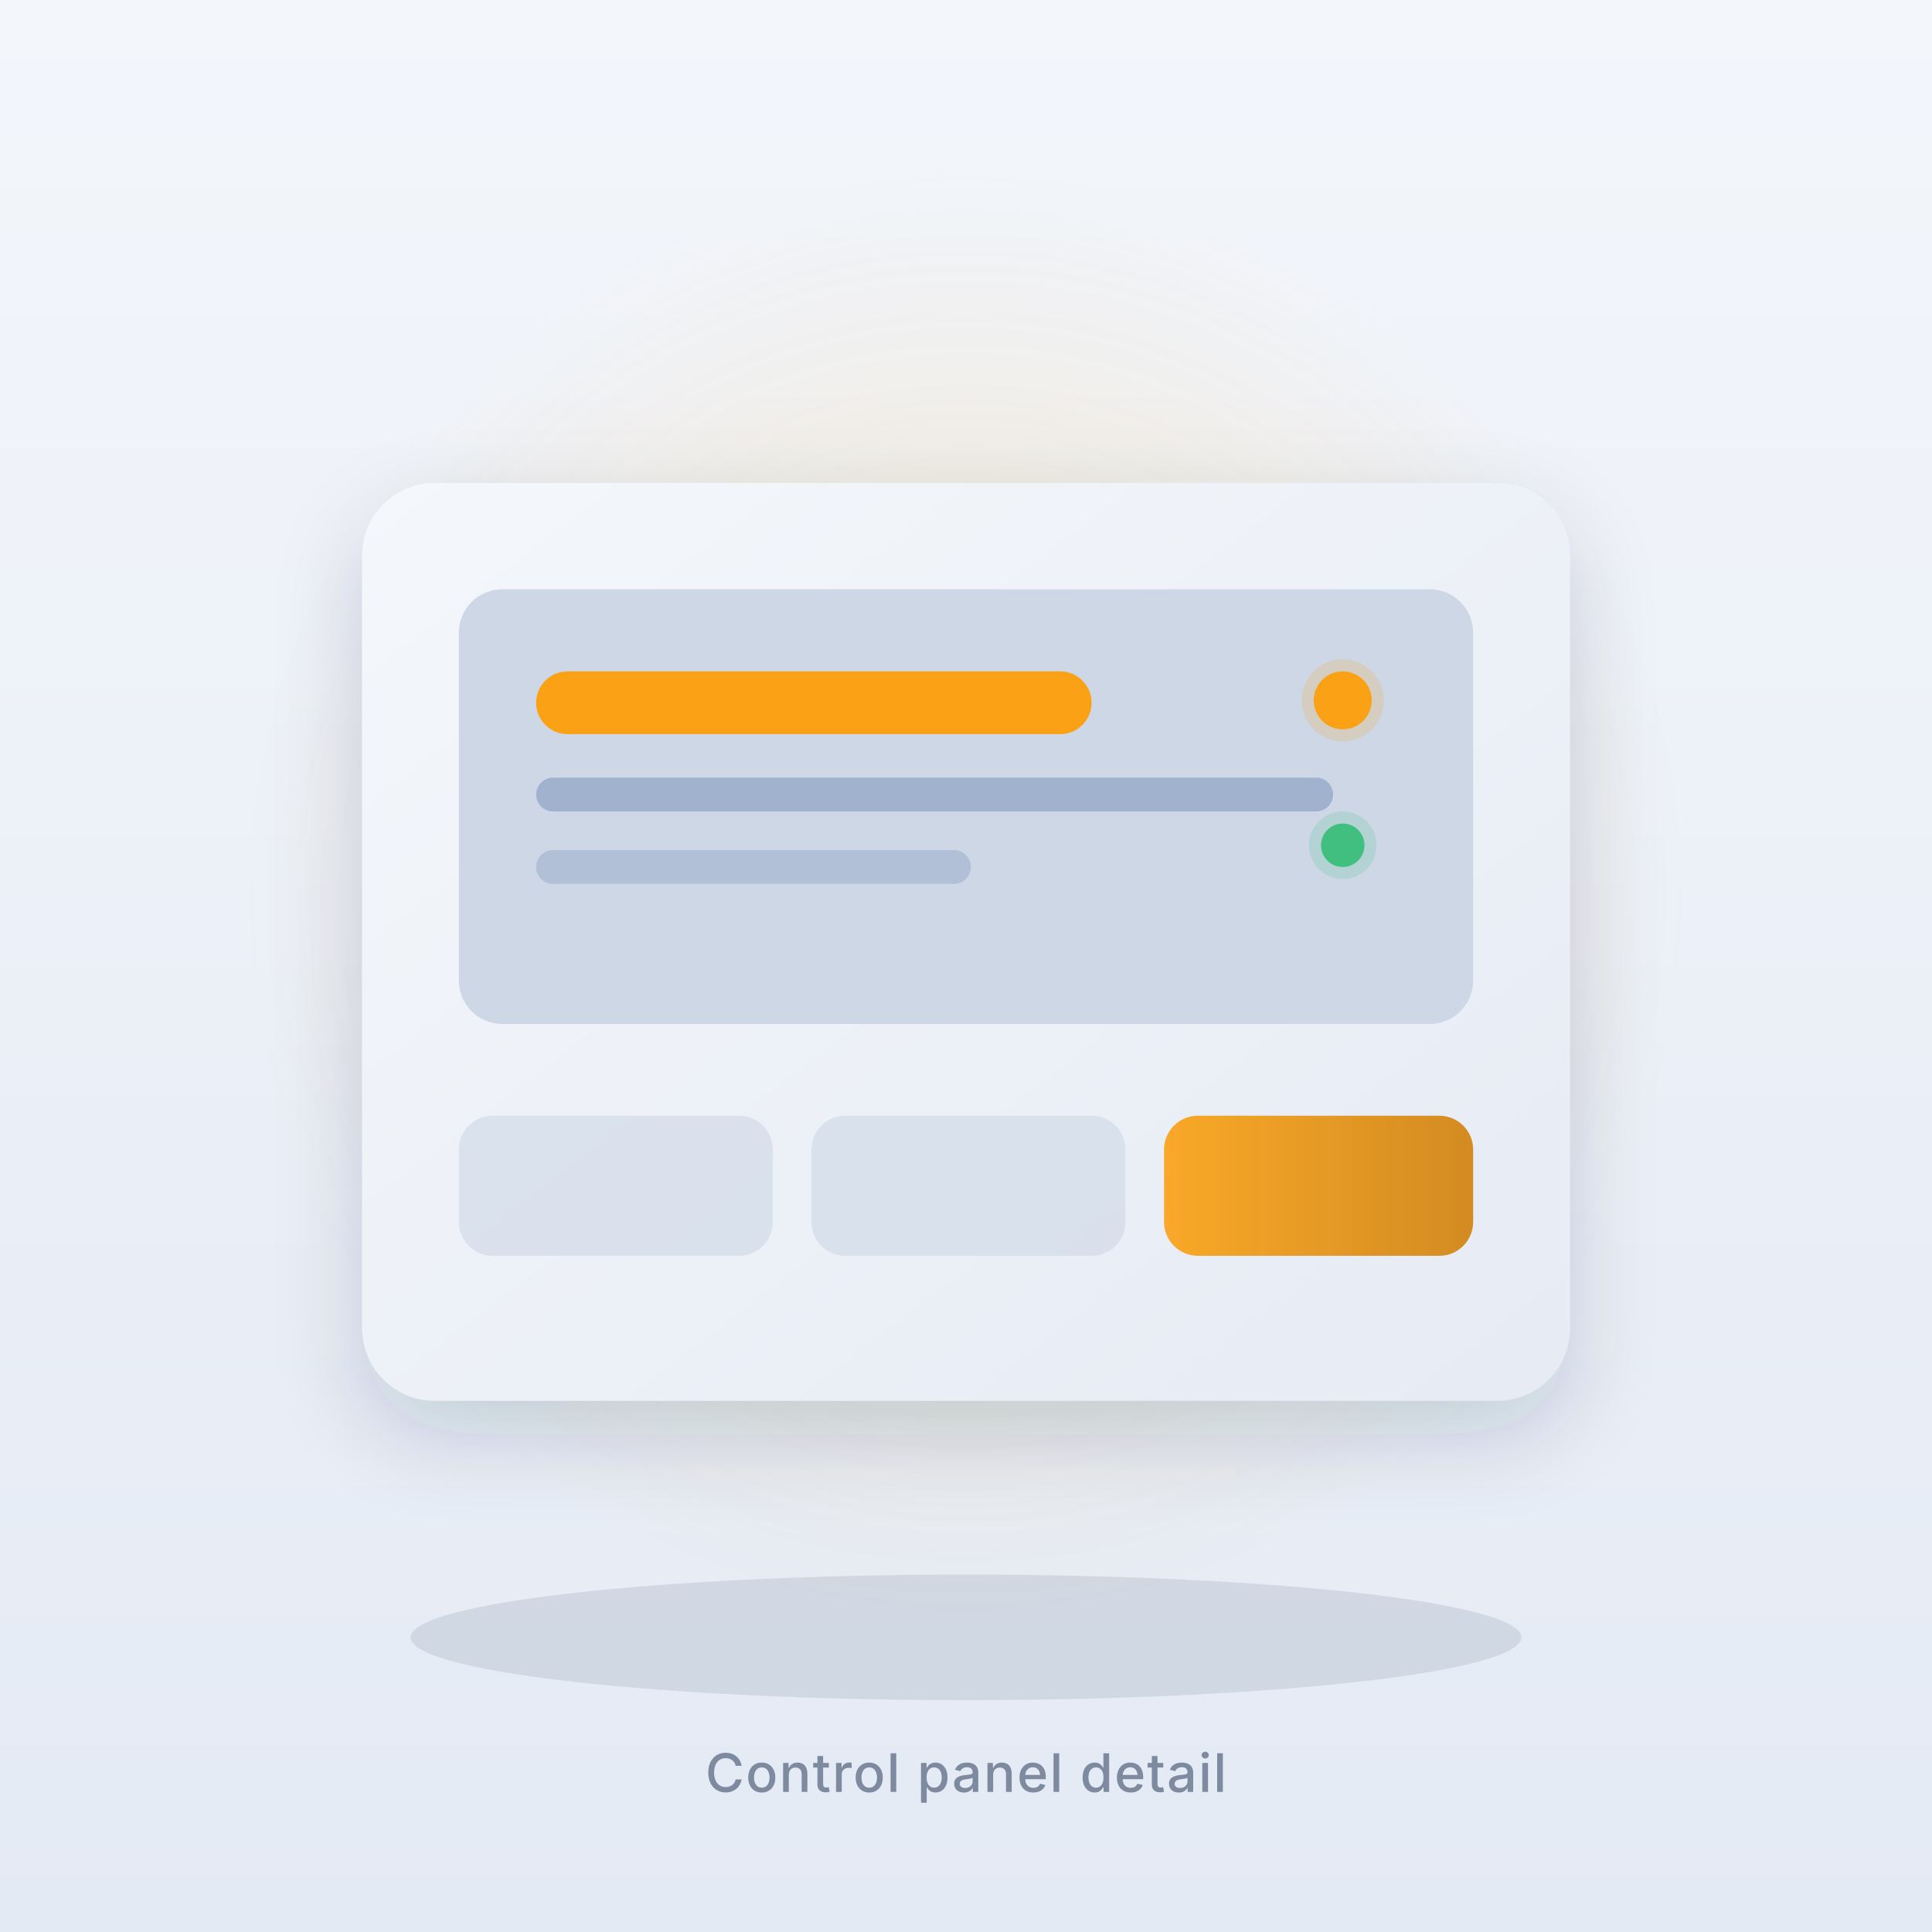
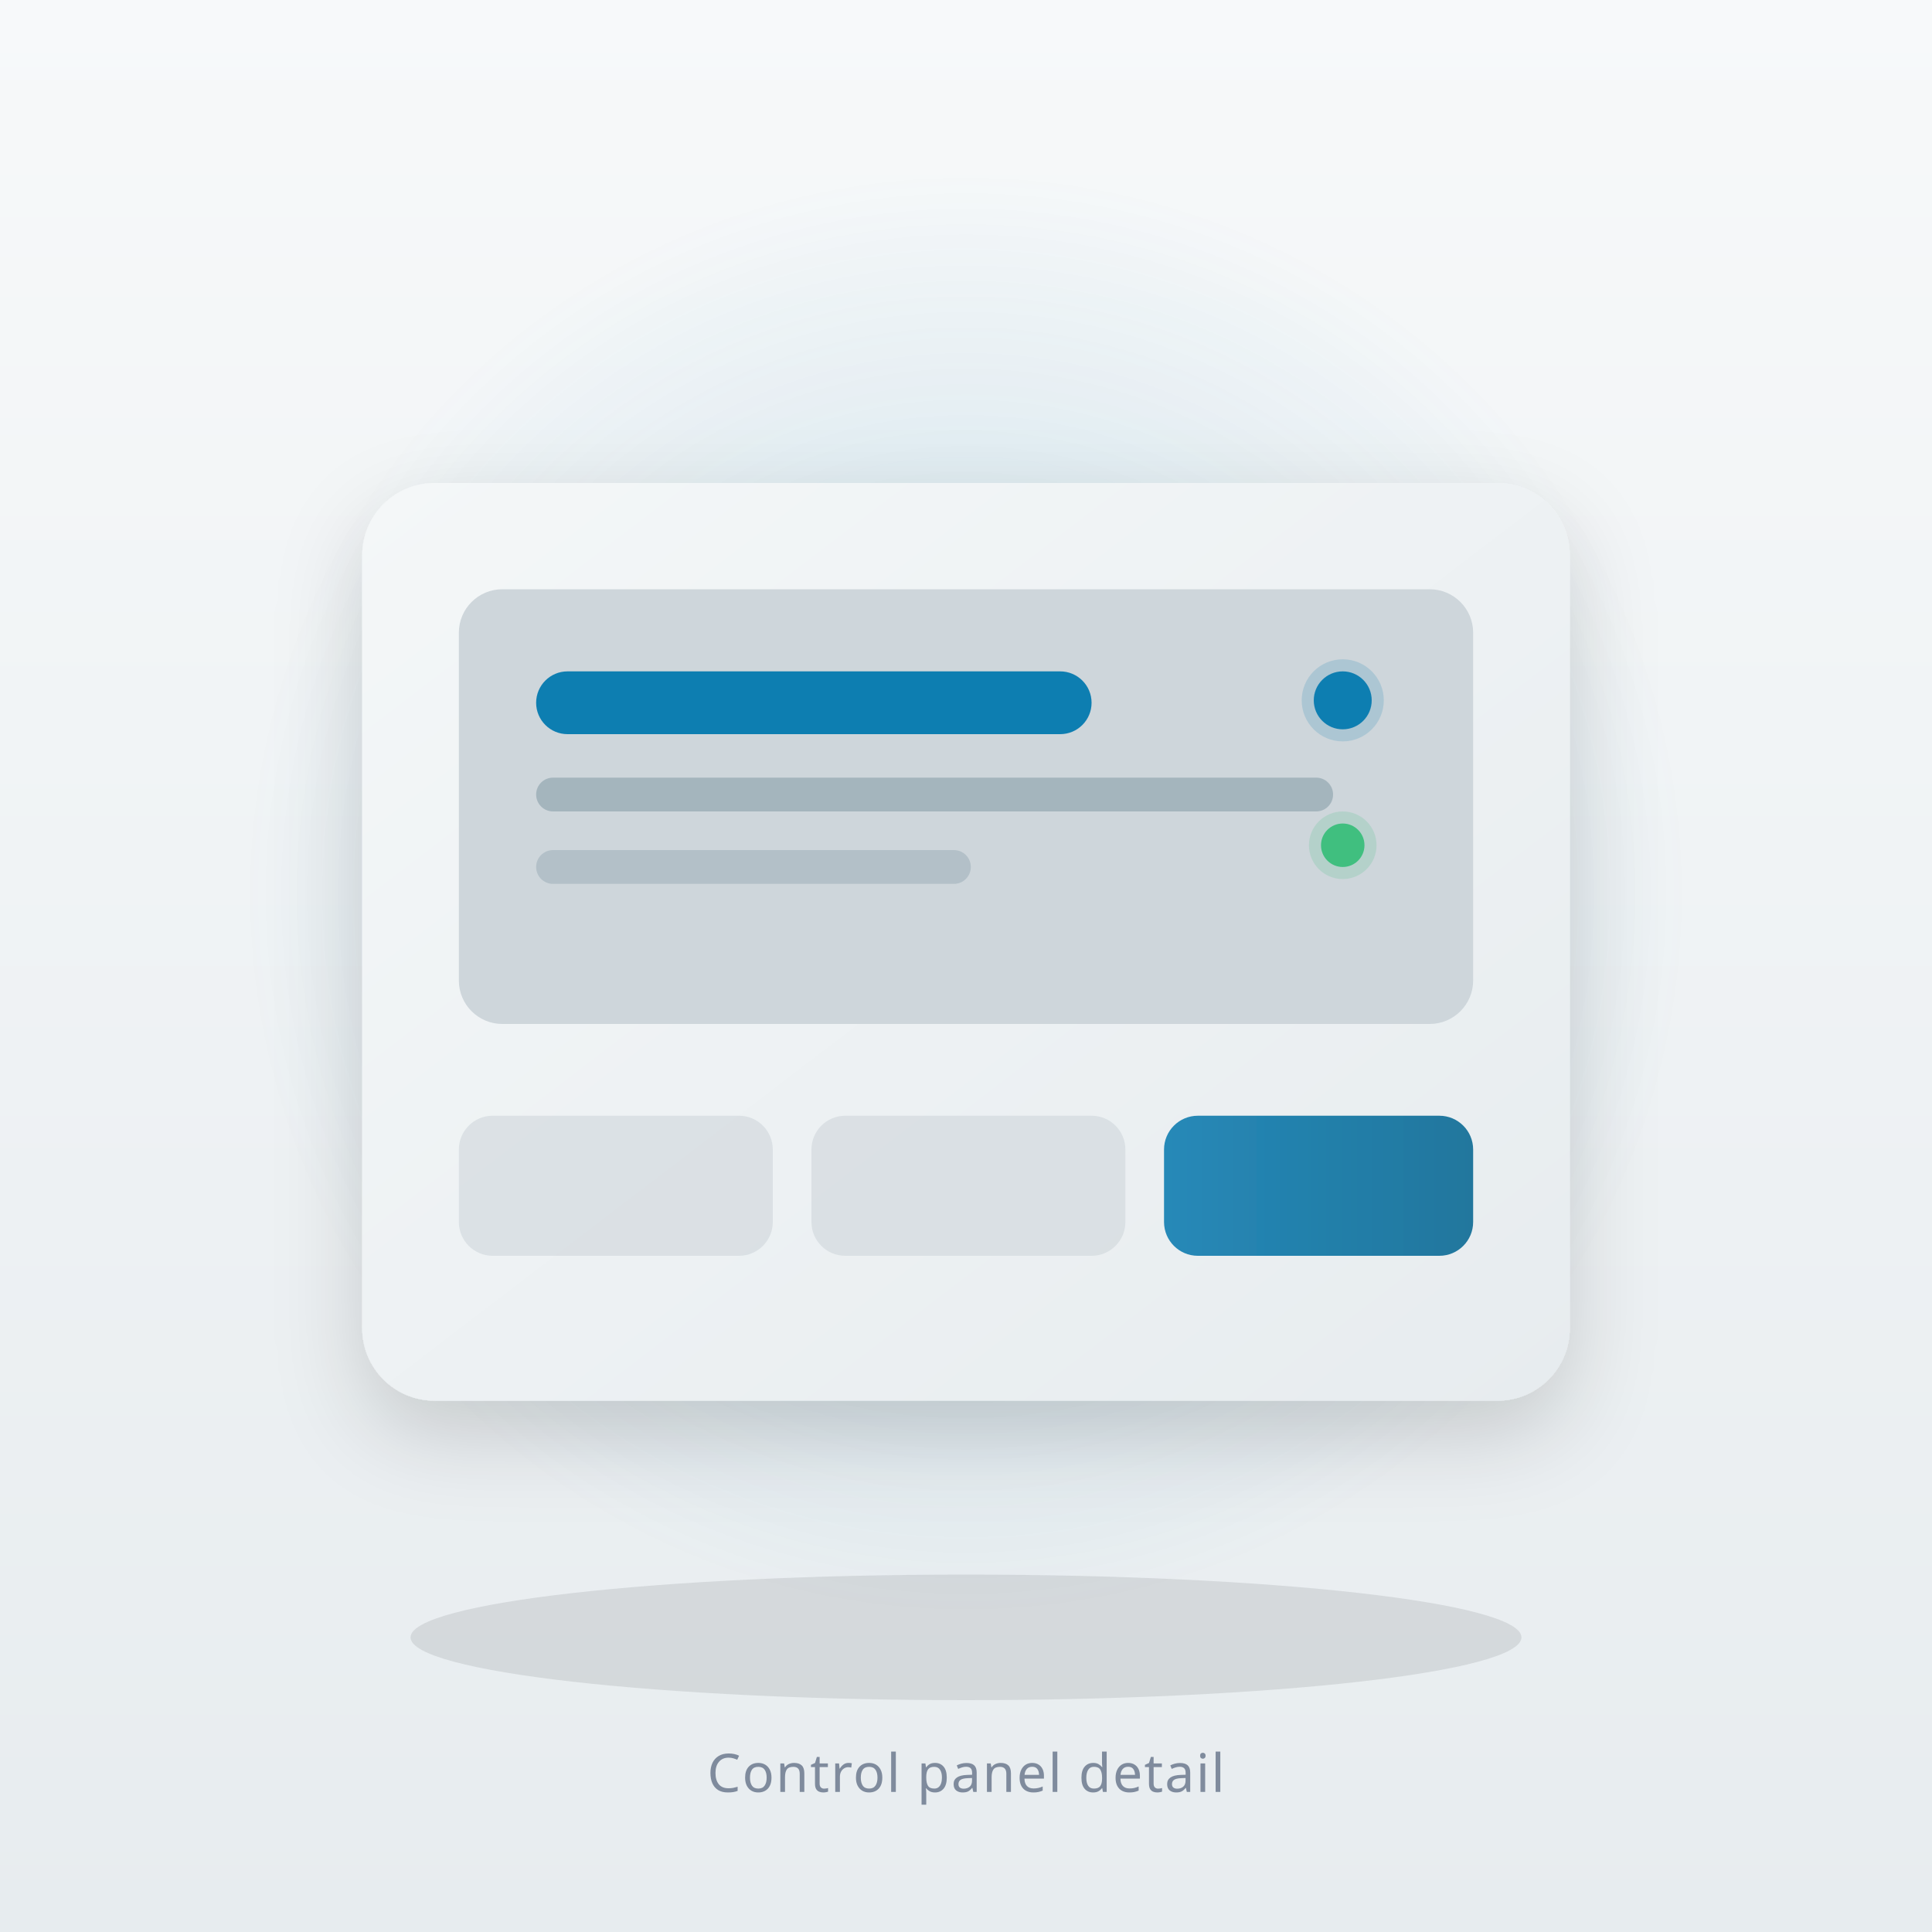
<svg xmlns="http://www.w3.org/2000/svg" viewBox="0 0 800 800" width="800" height="800" role="img" aria-labelledby="inverter-2-detail-title">
  <defs>
    <linearGradient id="bg" x1="0" y1="0" x2="0" y2="1">
-       <stop offset="0" stop-color="#f3f6fb" />
-       <stop offset="1" stop-color="#e4eaf4" />
+       <stop offset="0" stop-color="#f7f9fa" />
+       <stop offset="1" stop-color="#e7ecef" />
    </linearGradient>
    <linearGradient id="body" x1="0" y1="0" x2="1" y2="1">
-       <stop offset="0" stop-color="#f4f7fb" />
-       <stop offset="1" stop-color="#e6ebf4" />
+       <stop offset="0" stop-color="#f4f7f8" />
+       <stop offset="1" stop-color="#e7ecef" />
    </linearGradient>
    <linearGradient id="bodySide" x1="0" y1="0" x2="1" y2="0">
-       <stop offset="0" stop-color="#cdd7e6" />
-       <stop offset="1" stop-color="#e6ebf4" />
+       <stop offset="0" stop-color="#ced6db" />
+       <stop offset="1" stop-color="#e7ecef" />
    </linearGradient>
-     <linearGradient id="amber" x1="0" y1="0" x2="1" y2="0">
-       <stop offset="0" stop-color="#faa113" />
-       <stop offset="1" stop-color="#d1810a" />
+     <linearGradient id="accent" x1="0" y1="0" x2="1" y2="0">
+       <stop offset="0" stop-color="#107eb1" />
+       <stop offset="1" stop-color="#0b6a94" />
    </linearGradient>
    <radialGradient id="glow" cx="0.5" cy="0.5" r="0.5">
-       <stop offset="0" stop-color="#faa113" stop-opacity="0.55" />
-       <stop offset="1" stop-color="#faa113" stop-opacity="0" />
+       <stop offset="0" stop-color="#107eb1" stop-opacity="0.55" />
+       <stop offset="1" stop-color="#107eb1" stop-opacity="0" />
    </radialGradient>
    <filter id="soft" x="-20%" y="-20%" width="140%" height="140%">
-       <feDropShadow dx="0" dy="14" stdDeviation="18" flood-color="#0f2340" flood-opacity="0.16" />
+       <feDropShadow dx="0" dy="14" stdDeviation="18" flood-color="#12181d" flood-opacity="0.16" />
    </filter>
  </defs>
  <rect width="800" height="800" fill="url(#bg)" />
  <circle cx="400" cy="370" r="300" fill="url(#glow)" opacity="0.35" />
-   <ellipse cx="400" cy="678" rx="230" ry="26" fill="#0f2340" opacity="0.1" />
+   <ellipse cx="400" cy="678" rx="230" ry="26" fill="#12181d" opacity="0.1" />
  <g filter="url(#soft)">
    <rect x="150" y="200" width="500" height="380" rx="30" fill="url(#body)" />
-     <rect x="190" y="244" width="420" height="180" rx="18" fill="#cdd7e6" />
-     <rect x="222" y="278" width="230" height="26" rx="13" fill="#faa113" />
-     <rect x="222" y="322" width="330" height="14" rx="7" fill="#8ea3c4" opacity="0.7" />
-     <rect x="222" y="352" width="180" height="14" rx="7" fill="#8ea3c4" opacity="0.45" />
-     <circle cx="556" cy="290" r="12" fill="#faa113" />
-     <circle cx="556" cy="290" r="17" fill="#faa113" opacity="0.18" />
+     <rect x="190" y="244" width="420" height="180" rx="18" fill="#ced6db" />
+     <rect x="222" y="278" width="230" height="26" rx="13" fill="#107eb1" />
+     <rect x="222" y="322" width="330" height="14" rx="7" fill="#93a7b1" opacity="0.7" />
+     <rect x="222" y="352" width="180" height="14" rx="7" fill="#93a7b1" opacity="0.45" />
+     <circle cx="556" cy="290" r="12" fill="#107eb1" />
+     <circle cx="556" cy="290" r="17" fill="#107eb1" opacity="0.18" />
    <circle cx="556" cy="350" r="9" fill="#3fbf7f" />
    <circle cx="556" cy="350" r="14" fill="#3fbf7f" opacity="0.18" />
-     <rect x="190" y="462" width="130" height="58" rx="14" fill="#cdd7e6" opacity="0.6" />
-     <rect x="336" y="462" width="130" height="58" rx="14" fill="#cdd7e6" opacity="0.6" />
-     <rect x="482" y="462" width="128" height="58" rx="14" fill="url(#amber)" opacity="0.9" />
+     <rect x="190" y="462" width="130" height="58" rx="14" fill="#ced6db" opacity="0.6" />
+     <rect x="336" y="462" width="130" height="58" rx="14" fill="#ced6db" opacity="0.6" />
+     <rect x="482" y="462" width="128" height="58" rx="14" fill="url(#accent)" opacity="0.9" />
  </g>
-   <text x="400" y="742" text-anchor="middle" font-family="Inter, system-ui, sans-serif" font-size="22" font-weight="500" letter-spacing="0.6" fill="#16294a" opacity="0.5">Control panel detail</text>
+   <text x="400" y="742" text-anchor="middle" font-family="'Plus Jakarta Sans', system-ui, sans-serif" font-size="22" font-weight="500" letter-spacing="0.6" fill="#16294a" opacity="0.5">Control panel detail</text>
</svg>
